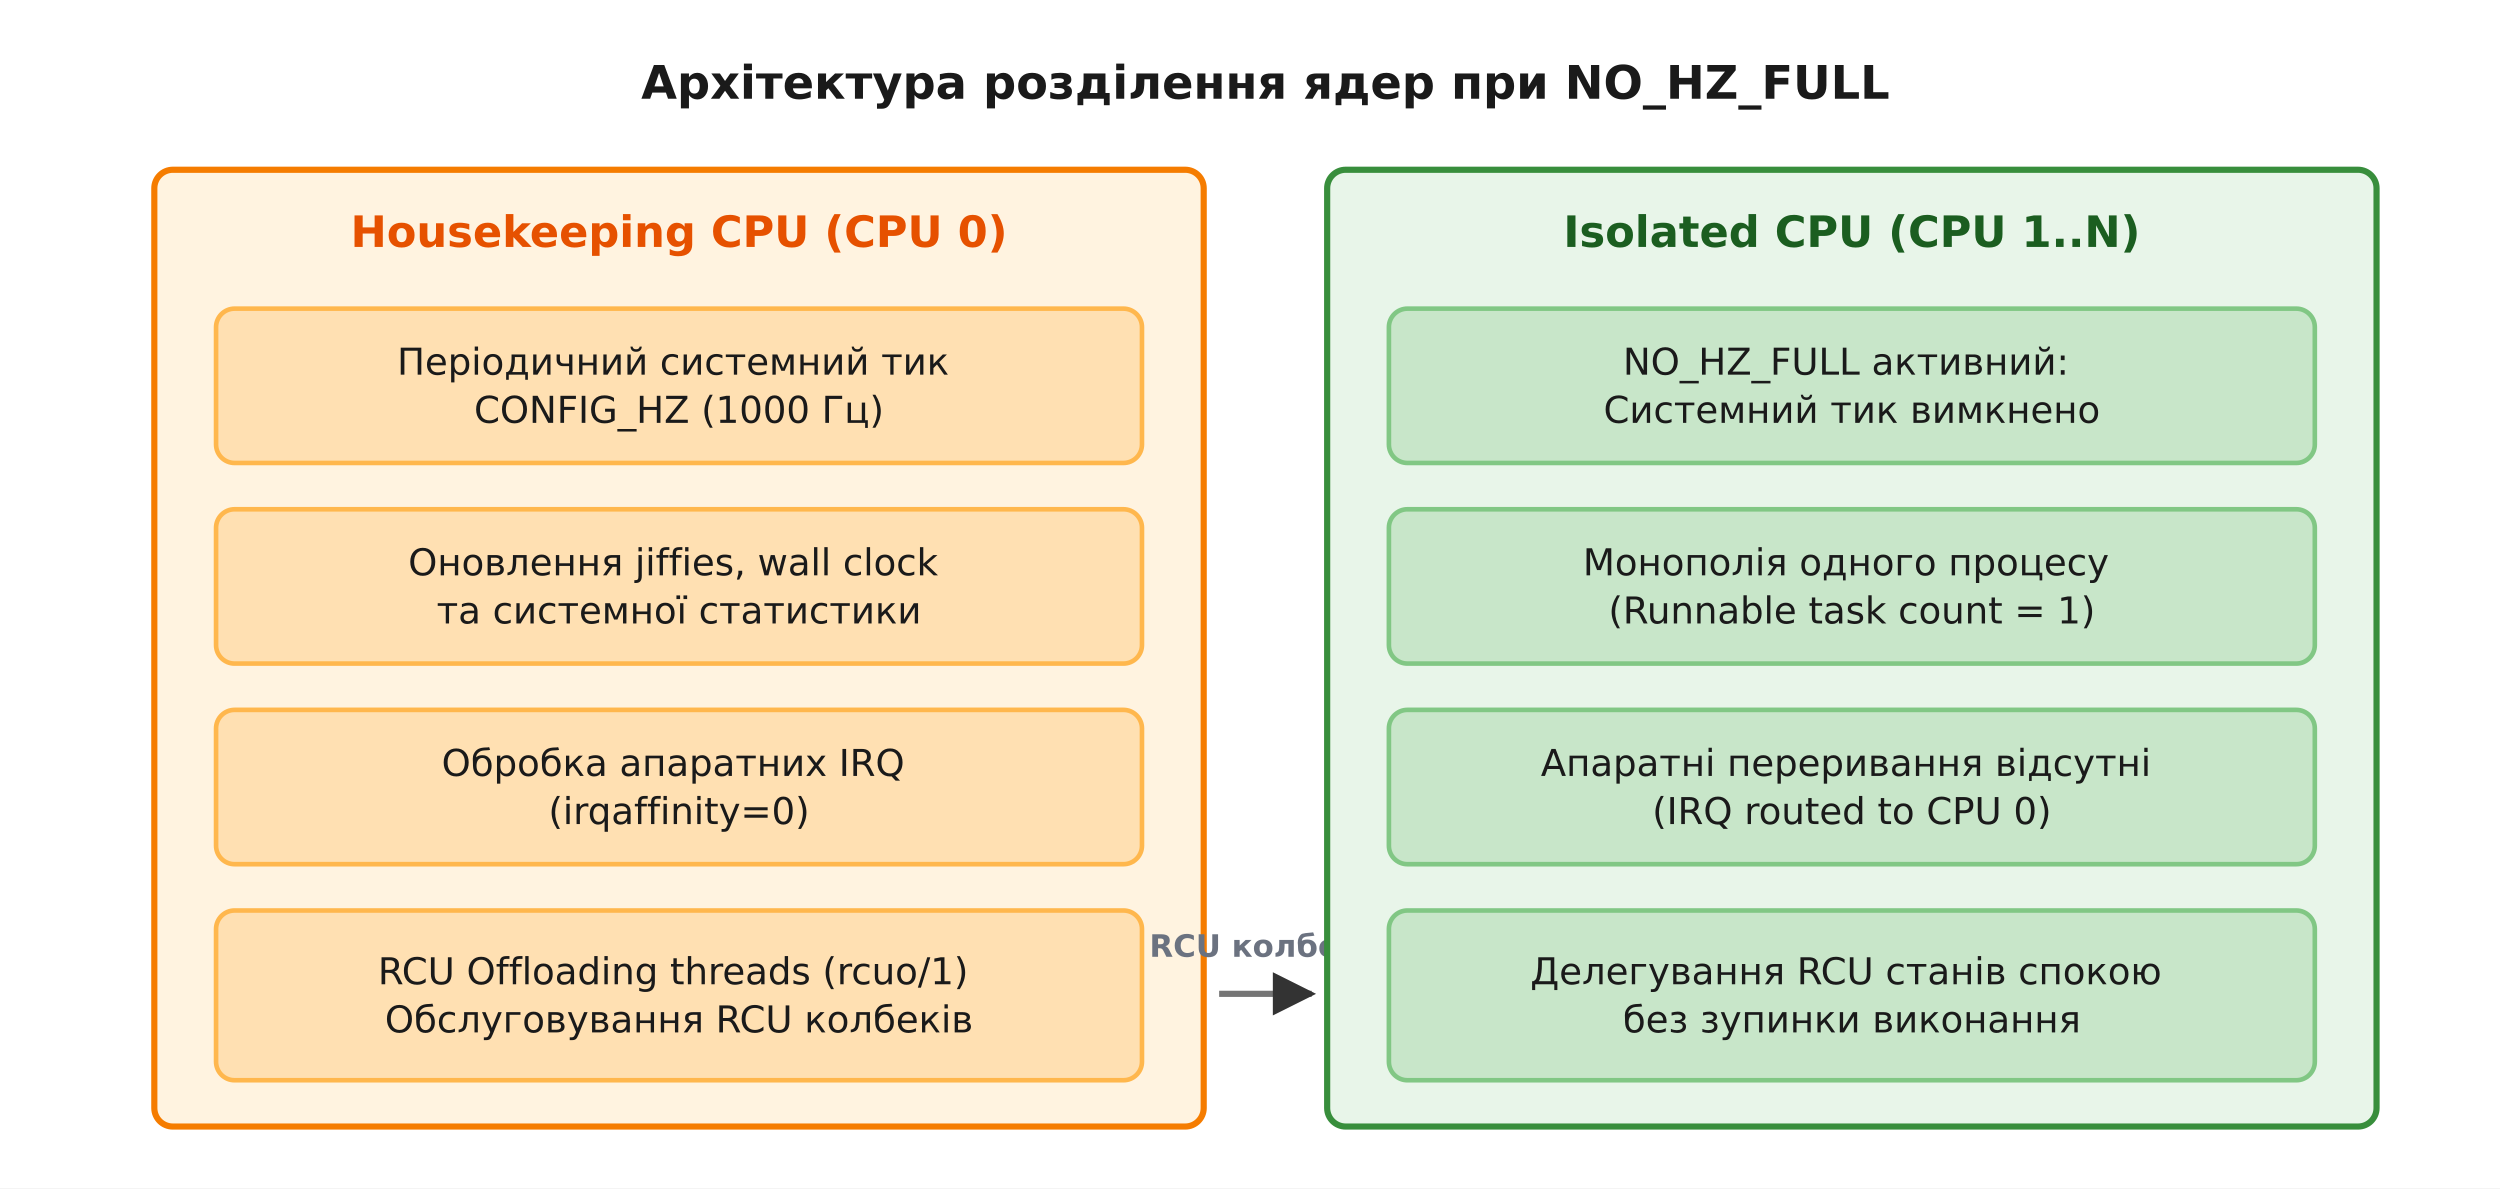
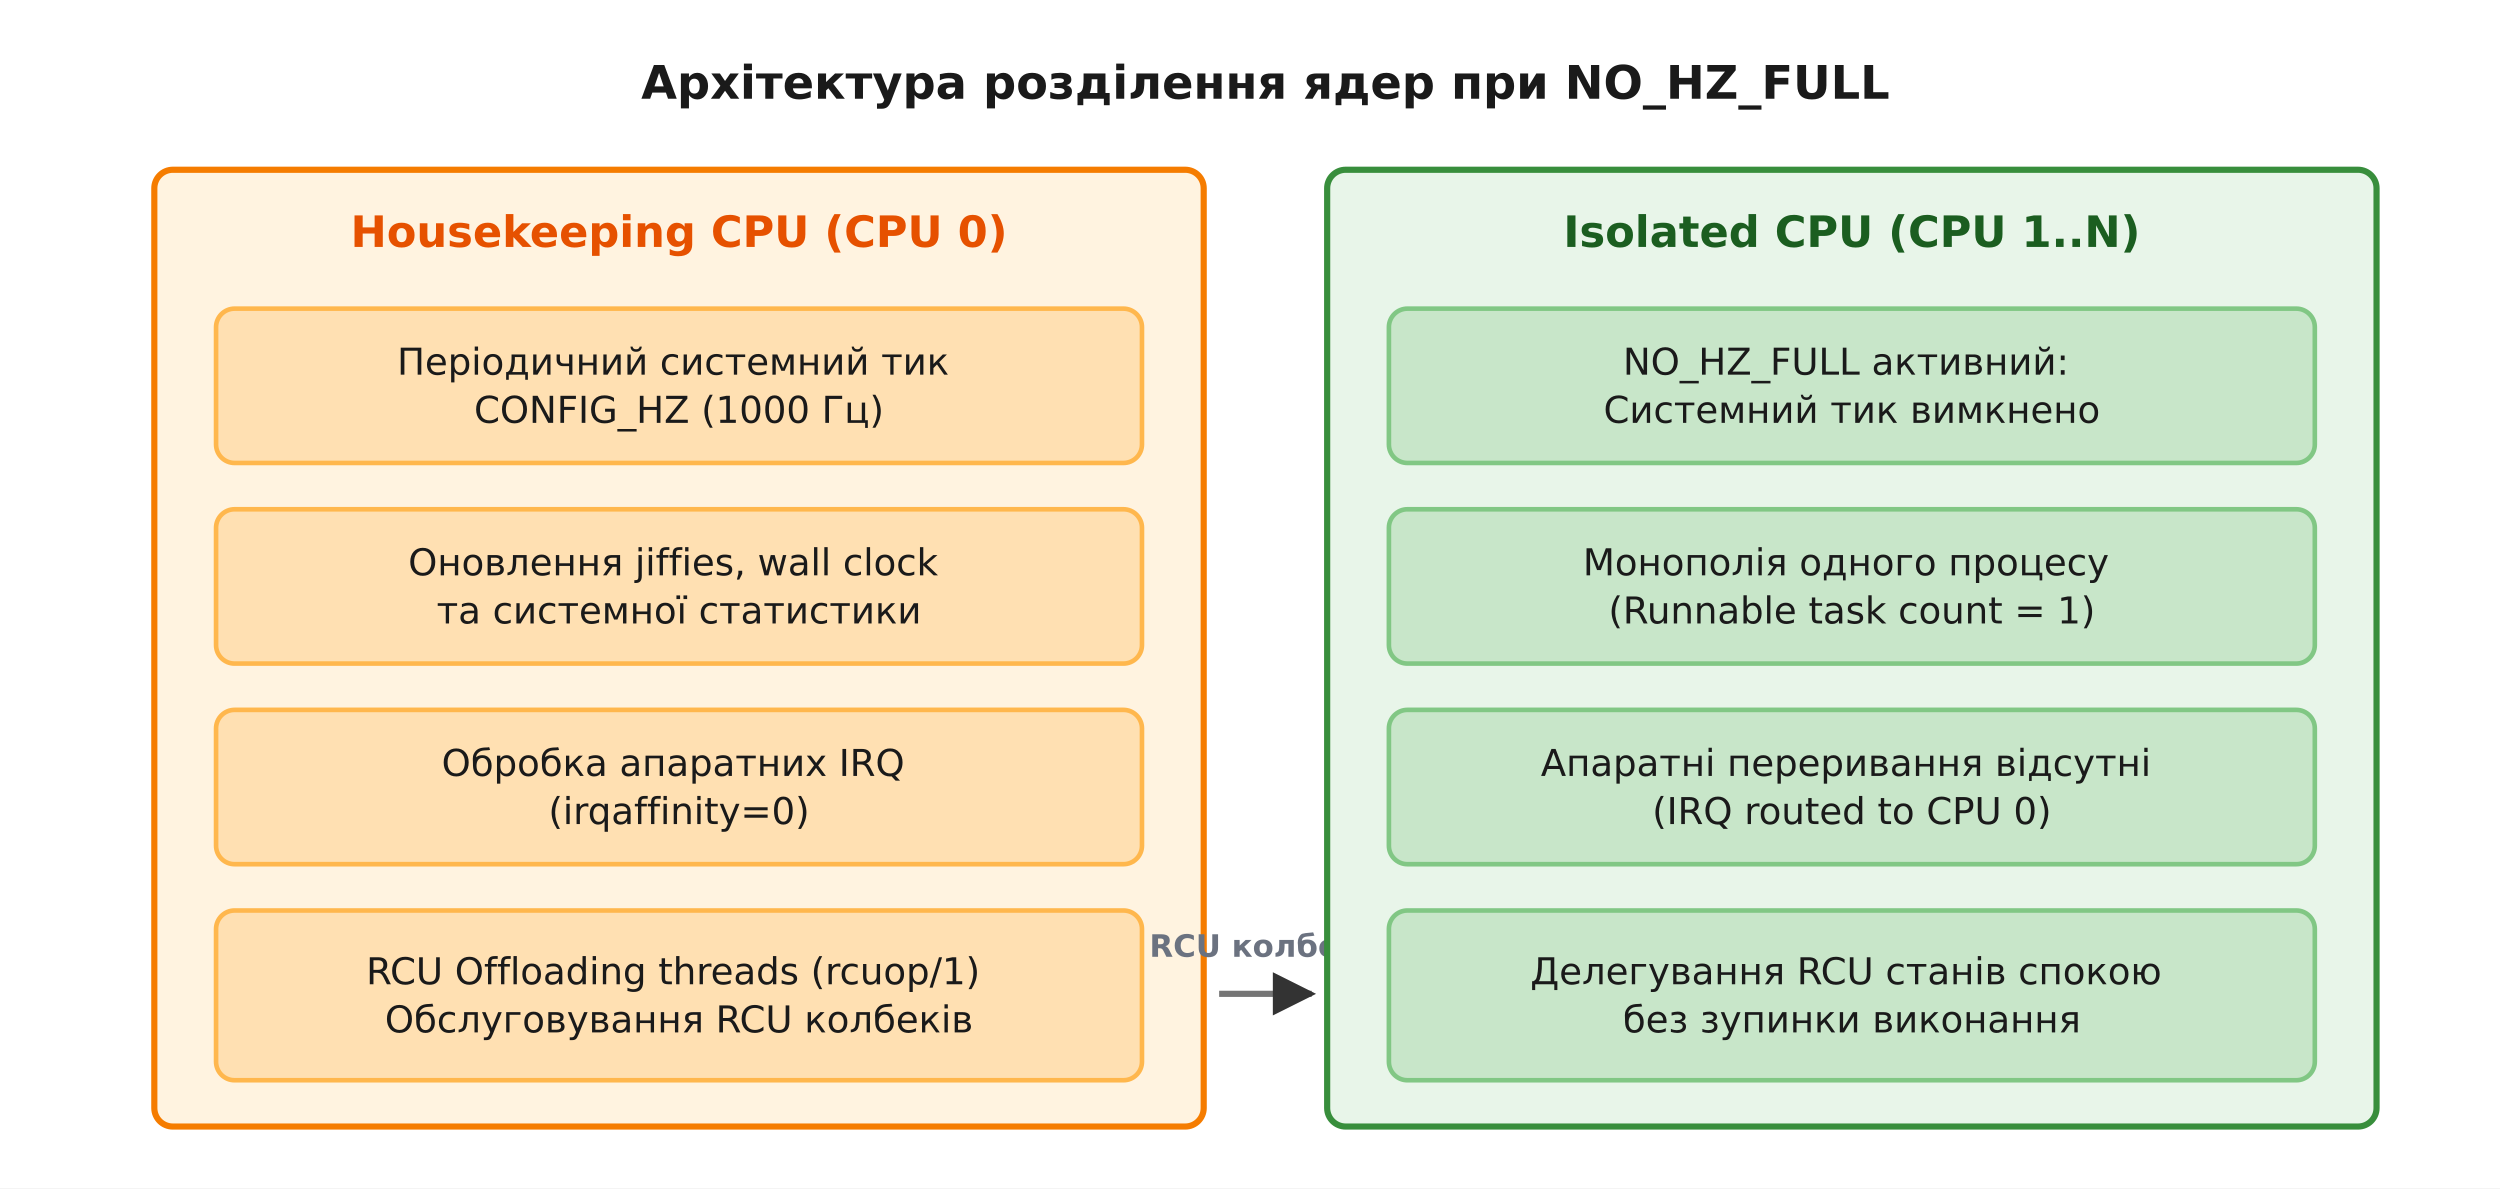
<svg xmlns="http://www.w3.org/2000/svg" viewBox="-10 -10 810 385" font-family="'Segoe UI', 'DejaVu Sans', Arial, sans-serif">
  <rect x="-10" y="-10" width="810" height="385" fill="#ffffff" />
  <defs>
    <marker id="arrow" viewBox="0 0 10 10" refX="9" refY="5" markerWidth="7" markerHeight="7" orient="auto-start-reverse">
      <path d="M0 0 L10 5 L0 10 z" fill="#333333" />
    </marker>
  </defs>
  <text x="400.0" y="22.0" font-family="'Segoe UI', 'DejaVu Sans', Arial, sans-serif" font-size="15" fill="#1a1a1a" text-anchor="middle" font-weight="700">Архітектура розділення ядер при NO_HZ_FULL</text>
  <rect x="40.0" y="45.0" width="340.0" height="310.0" rx="6" fill="#fff3e0" stroke="#f57c00" stroke-width="2.0" />
  <text x="210.0" y="70.0" font-family="'Segoe UI', 'DejaVu Sans', Arial, sans-serif" font-size="14" fill="#e65100" text-anchor="middle" font-weight="700">Housekeeping CPU (CPU 0)</text>
  <rect x="60.0" y="90.0" width="300.0" height="50.0" rx="6" fill="#ffe0b2" stroke="#ffb74d" stroke-width="1.5" />
  <text x="210.0" y="111.4" font-family="'Segoe UI', 'DejaVu Sans', Arial, sans-serif" font-size="12" fill="#1a1a1a" text-anchor="middle">
    <tspan x="210.0" dy="0.0">Періодичний системний тик</tspan>
    <tspan x="210.0" dy="15.6">CONFIG_HZ (1000 Гц)</tspan>
  </text>
  <rect x="60.0" y="155.0" width="300.0" height="50.0" rx="6" fill="#ffe0b2" stroke="#ffb74d" stroke-width="1.5" />
  <text x="210.0" y="176.4" font-family="'Segoe UI', 'DejaVu Sans', Arial, sans-serif" font-size="12" fill="#1a1a1a" text-anchor="middle">
    <tspan x="210.0" dy="0.0">Оновлення jiffies, wall clock</tspan>
    <tspan x="210.0" dy="15.6">та системної статистики</tspan>
  </text>
  <rect x="60.0" y="220.0" width="300.0" height="50.0" rx="6" fill="#ffe0b2" stroke="#ffb74d" stroke-width="1.5" />
  <text x="210.0" y="241.4" font-family="'Segoe UI', 'DejaVu Sans', Arial, sans-serif" font-size="12" fill="#1a1a1a" text-anchor="middle">
    <tspan x="210.0" dy="0.0">Обробка апаратних IRQ</tspan>
    <tspan x="210.0" dy="15.6">(irqaffinity=0)</tspan>
  </text>
  <rect x="60.0" y="285.0" width="300.0" height="55.0" rx="6" fill="#ffe0b2" stroke="#ffb74d" stroke-width="1.5" />
  <text x="210.0" y="308.9" font-family="'Segoe UI', 'DejaVu Sans', Arial, sans-serif" font-size="12" fill="#1a1a1a" text-anchor="middle">
-     <tspan x="210.0" dy="0.0">RCU Offloading threads (rcuo/1)</tspan>
+     <tspan x="210.0" dy="0.0">RCU Offloading threads (rcuop/1)</tspan>
    <tspan x="210.0" dy="15.6">Обслуговування RCU колбеків</tspan>
  </text>
  <line x1="385.0" y1="312.0" x2="415.0" y2="312.0" stroke="#757575" stroke-width="2.0" marker-end="url(#arrow)" />
  <text x="400.0" y="300.0" font-family="'Segoe UI', 'DejaVu Sans', Arial, sans-serif" font-size="10" fill="#6b7280" text-anchor="middle" font-weight="700">RCU колбеки</text>
  <rect x="420.0" y="45.0" width="340.0" height="310.0" rx="6" fill="#e8f5e9" stroke="#388e3c" stroke-width="2.0" />
  <text x="590.0" y="70.0" font-family="'Segoe UI', 'DejaVu Sans', Arial, sans-serif" font-size="14" fill="#1b5e20" text-anchor="middle" font-weight="700">Isolated CPU (CPU 1..N)</text>
  <rect x="440.0" y="90.0" width="300.0" height="50.0" rx="6" fill="#c8e6c9" stroke="#81c784" stroke-width="1.5" />
  <text x="590.0" y="111.4" font-family="'Segoe UI', 'DejaVu Sans', Arial, sans-serif" font-size="12" fill="#1a1a1a" text-anchor="middle">
    <tspan x="590.0" dy="0.0">NO_HZ_FULL активний:</tspan>
    <tspan x="590.0" dy="15.6">Системний тик вимкнено</tspan>
  </text>
  <rect x="440.0" y="155.0" width="300.0" height="50.0" rx="6" fill="#c8e6c9" stroke="#81c784" stroke-width="1.5" />
  <text x="590.0" y="176.4" font-family="'Segoe UI', 'DejaVu Sans', Arial, sans-serif" font-size="12" fill="#1a1a1a" text-anchor="middle">
    <tspan x="590.0" dy="0.0">Монополія одного процесу</tspan>
    <tspan x="590.0" dy="15.6">(Runnable task count = 1)</tspan>
  </text>
  <rect x="440.0" y="220.0" width="300.0" height="50.0" rx="6" fill="#c8e6c9" stroke="#81c784" stroke-width="1.5" />
  <text x="590.0" y="241.4" font-family="'Segoe UI', 'DejaVu Sans', Arial, sans-serif" font-size="12" fill="#1a1a1a" text-anchor="middle">
    <tspan x="590.0" dy="0.0">Апаратні переривання відсутні</tspan>
    <tspan x="590.0" dy="15.6">(IRQ routed to CPU 0)</tspan>
  </text>
  <rect x="440.0" y="285.0" width="300.0" height="55.0" rx="6" fill="#c8e6c9" stroke="#81c784" stroke-width="1.5" />
  <text x="590.0" y="308.9" font-family="'Segoe UI', 'DejaVu Sans', Arial, sans-serif" font-size="12" fill="#1a1a1a" text-anchor="middle">
    <tspan x="590.0" dy="0.0">Делегування RCU станів спокою</tspan>
    <tspan x="590.0" dy="15.6">без зупинки виконання</tspan>
  </text>
</svg>
